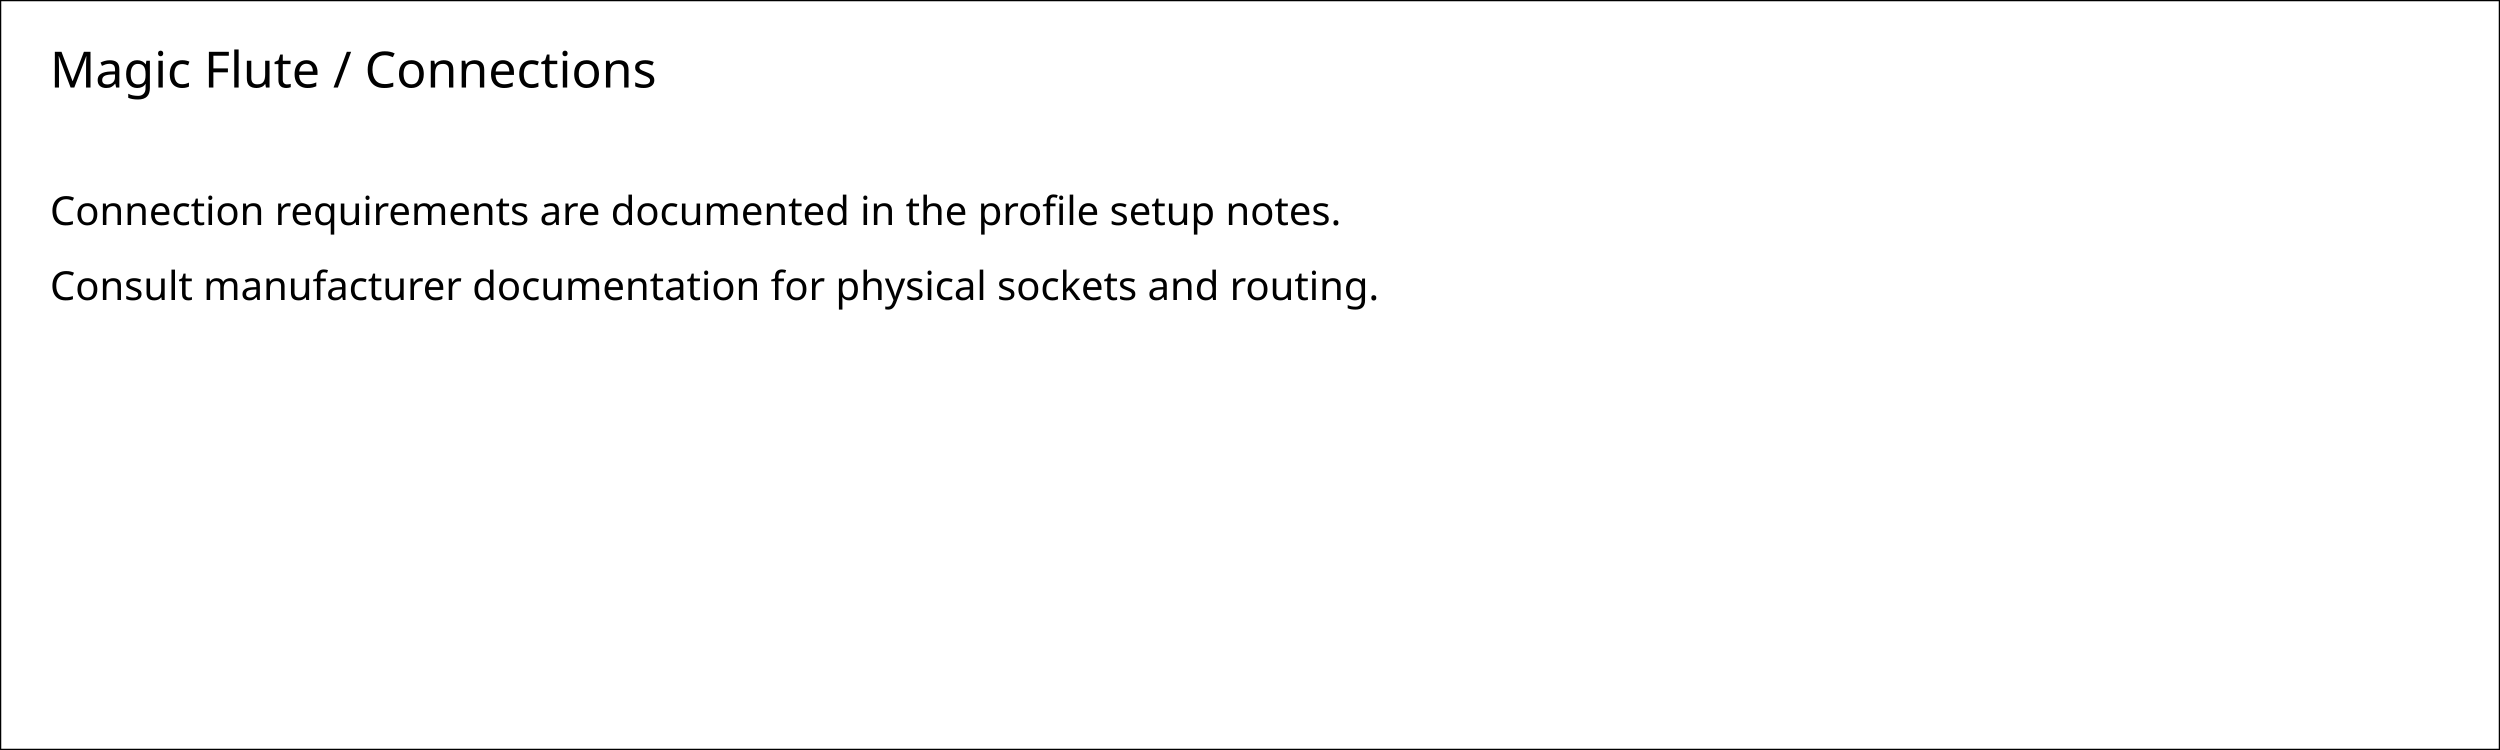
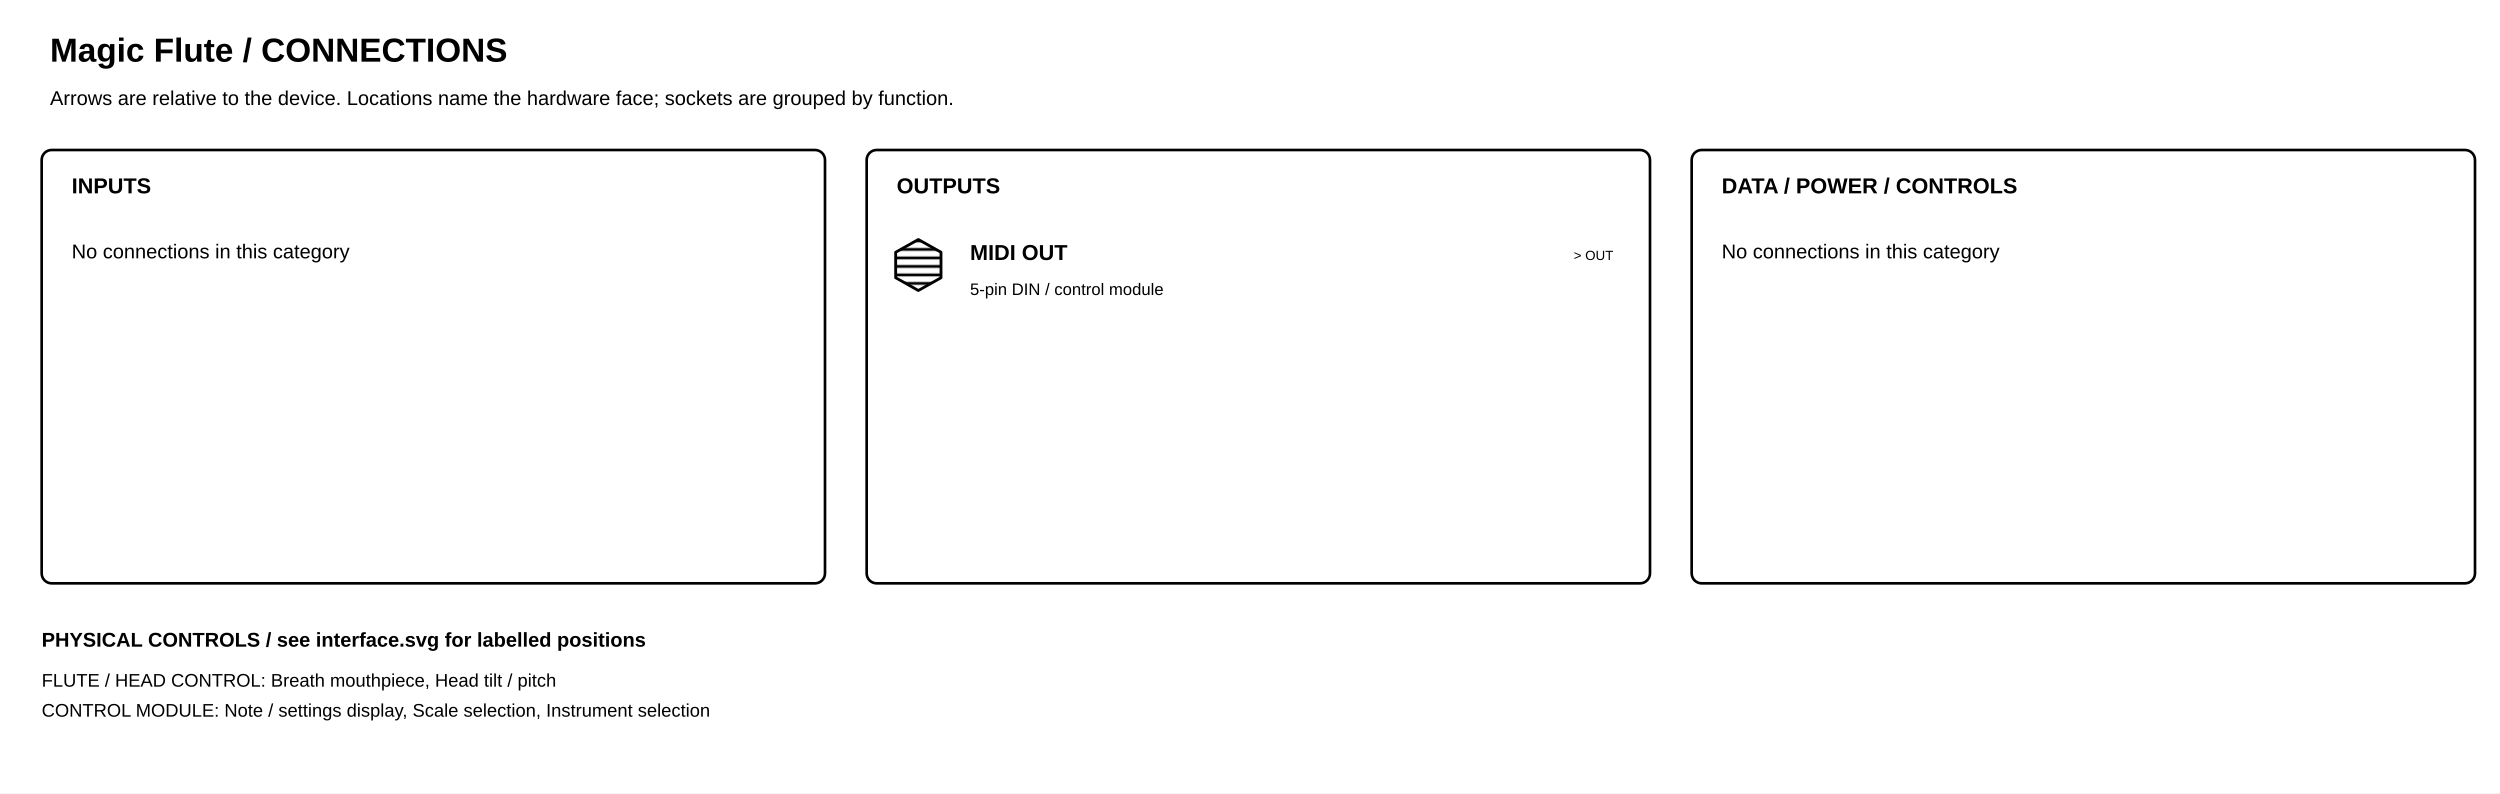
- <svg xmlns="http://www.w3.org/2000/svg" viewBox="0 0 1000 300" role="img" aria-labelledby="title description">
-   <rect width="1000" height="300" fill="#fff" stroke="#000" />
-   <text x="20" y="35" font-family="sans-serif" font-size="20" fill="#000">Magic Flute / Connections</text>
-   <text x="20" y="90" font-family="sans-serif" font-size="16" fill="#000">Connection requirements are documented in the profile setup notes.</text>
-   <text x="20" y="120" font-family="sans-serif" font-size="16" fill="#000">Consult manufacturer documentation for physical sockets and routing.</text>
+ <svg xmlns="http://www.w3.org/2000/svg" viewBox="0 0 1500 476" role="img" aria-labelledby="title description">
+   <defs>
+     <pattern id="tactile-stripes" width="6" height="6" patternUnits="userSpaceOnUse">
+       <rect width="6" height="6" fill="#fff" />
+       <path d="M0 3H6" stroke="#000" stroke-width="2" />
+     </pattern>
+     <pattern id="tactile-dots" width="8" height="8" patternUnits="userSpaceOnUse">
+       <rect width="8" height="8" fill="#fff" />
+       <circle cx="2" cy="2" r="1.5" fill="#000" />
+       <circle cx="6" cy="6" r="1.5" fill="#000" />
+     </pattern>
+   </defs>
+   <style>text{font-family:Arial,Helvetica,sans-serif;fill:#000;stroke:none}.line{fill:#fff;stroke:#000;stroke-width:1.6;stroke-linejoin:round;stroke-linecap:round}.thin{fill:none;stroke:#000;stroke-width:1;stroke-linejoin:round;stroke-linecap:round}</style>
+   <rect x="0" y="0" width="1500" height="476" fill="#fff" stroke="none" stroke-width="1.6" />
+   <text x="30" y="37" fill="#000" font-family="Arial,Helvetica,sans-serif" font-size="20" text-anchor="start" font-weight="bold">Magic Flute / CONNECTIONS</text>
+   <text x="30" y="63" fill="#000" font-family="Arial,Helvetica,sans-serif" font-size="12" text-anchor="start">Arrows are relative to the device. Locations name the hardware face; sockets are grouped by function.</text>
+   <rect x="25" y="90" width="470" height="260" fill="#fff" stroke="#000" stroke-width="1.6" rx="6" />
+   <text x="43" y="116" fill="#000" font-family="Arial,Helvetica,sans-serif" font-size="13" text-anchor="start" font-weight="bold">INPUTS</text>
+   <text x="43" y="155" fill="#000" font-family="Arial,Helvetica,sans-serif" font-size="12" text-anchor="start">No connections in this category</text>
+   <rect x="520" y="90" width="470" height="260" fill="#fff" stroke="#000" stroke-width="1.6" rx="6" />
+   <text x="538" y="116" fill="#000" font-family="Arial,Helvetica,sans-serif" font-size="13" text-anchor="start" font-weight="bold">OUTPUTS</text>
+   <g id="port-1-1" aria-label="MIDI OUT" data-direction="output">
+     <svg data-symbol="output" x="534.000" y="142.000" width="34.000" height="34.000" viewBox="0 0 40 40">
+       <g fill="none" stroke="#000" stroke-width="2" stroke-linejoin="round">
+         <polygon points="20,2 36,11 36,29 20,38 4,29 4,11" fill="url(#tactile-stripes)" />
+       </g>
+     </svg>
+     <text x="582" y="156" fill="#000" font-family="Arial,Helvetica,sans-serif" font-size="13" text-anchor="start" font-weight="bold">MIDI OUT</text>
+     <text x="582" y="177" fill="#000" font-family="Arial,Helvetica,sans-serif" font-size="10" text-anchor="start">5-pin DIN / control module</text>
+     <text x="968" y="156" fill="#000" font-family="Arial,Helvetica,sans-serif" font-size="8" text-anchor="end">&gt; OUT</text>
+   </g>
+   <rect x="1015" y="90" width="470" height="260" fill="#fff" stroke="#000" stroke-width="1.6" rx="6" />
+   <text x="1033" y="116" fill="#000" font-family="Arial,Helvetica,sans-serif" font-size="13" text-anchor="start" font-weight="bold">DATA / POWER / CONTROLS</text>
+   <text x="1033" y="155" fill="#000" font-family="Arial,Helvetica,sans-serif" font-size="12" text-anchor="start">No connections in this category</text>
+   <text x="25" y="388" fill="#000" font-family="Arial,Helvetica,sans-serif" font-size="12" text-anchor="start" font-weight="bold">PHYSICAL CONTROLS / see interface.svg for labelled positions</text>
+   <text x="25" y="412" fill="#000" font-family="Arial,Helvetica,sans-serif" font-size="11" text-anchor="start">FLUTE / HEAD CONTROL: Breath mouthpiece, Head tilt / pitch</text>
+   <text x="25" y="430" fill="#000" font-family="Arial,Helvetica,sans-serif" font-size="11" text-anchor="start">CONTROL MODULE: Note / settings display, Scale selection, Instrument selection</text>
</svg>
